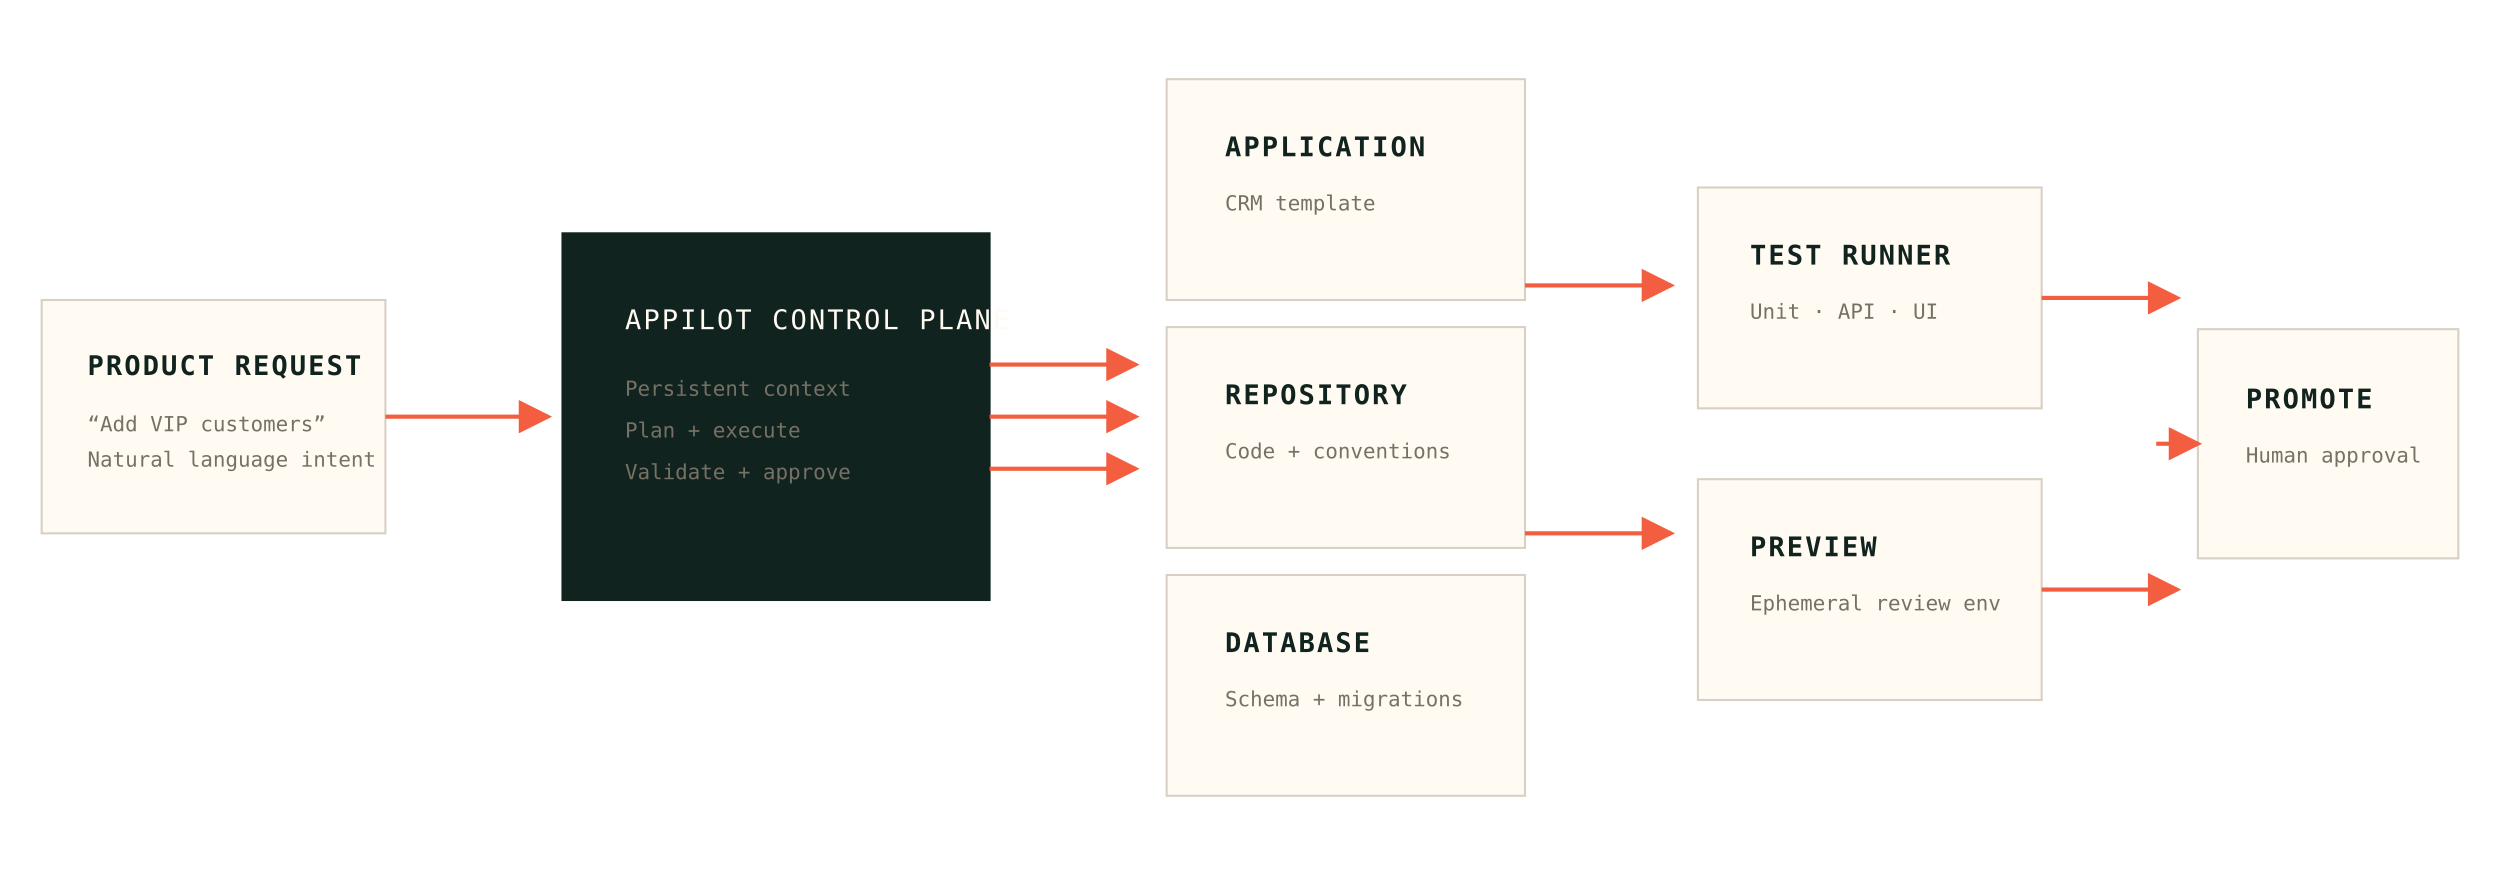
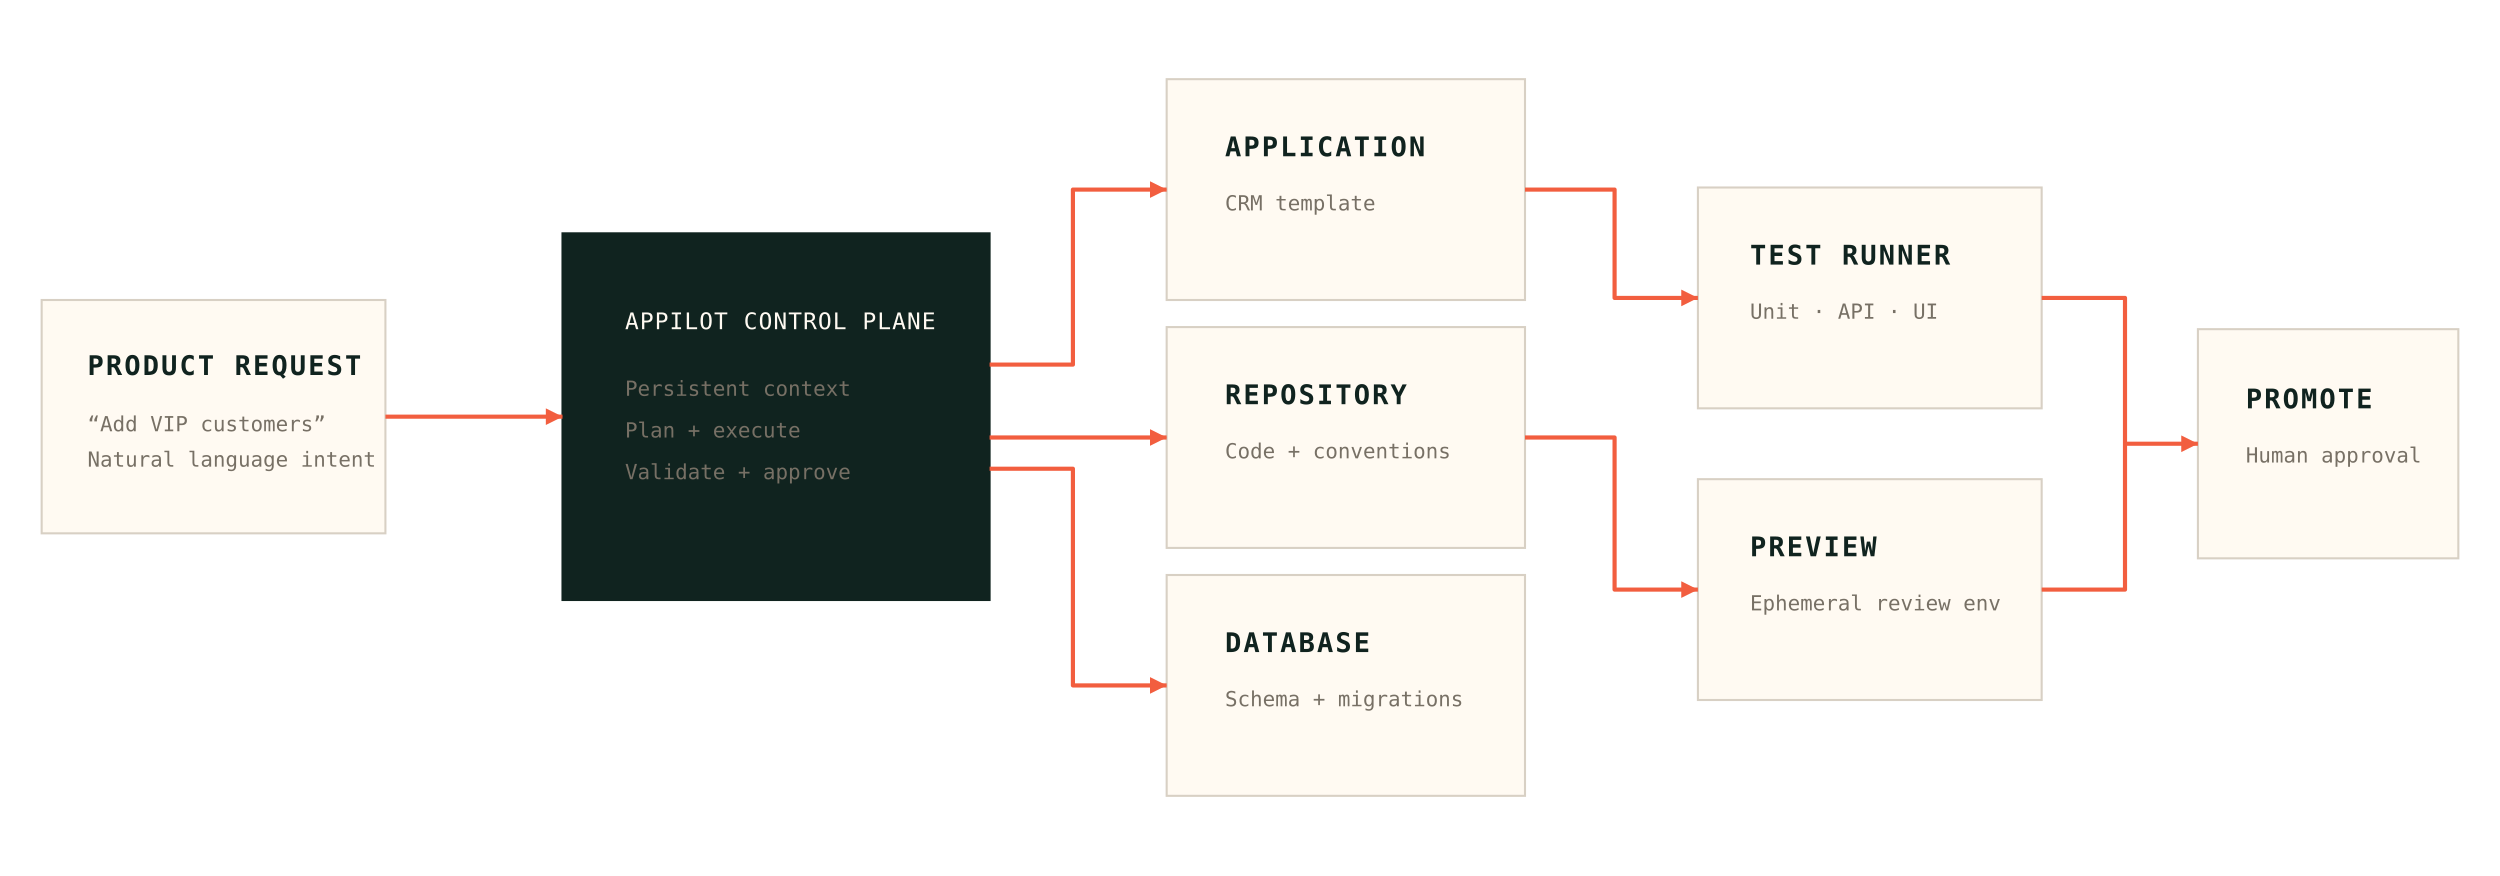
<svg xmlns="http://www.w3.org/2000/svg" viewBox="0 0 1200 420">
  <defs>
-     <marker id="arrow" markerWidth="8" markerHeight="8" refX="7" refY="4" orient="auto">
-       <path d="m0 0 8 4-8 4z" fill="#f25e3f" />
+     <marker id="arrow" viewBox="0 0 8 8" markerWidth="8" markerHeight="8" refX="8" refY="4" orient="auto" markerUnits="userSpaceOnUse">
+       <path d="M0 0L8 4L0 8Z" fill="#f25e3f" />
    </marker>
  </defs>
-   <style>text{font-family:monospace;font-size:13px;letter-spacing:1px} .label{fill:#10231f;font-weight:bold}.sub{fill:#777065;font-size:10px;letter-spacing:0}.box{fill:#fffaf2;stroke:#d8d0c4}.agent{fill:#10231f;stroke:#10231f}.agenttext{fill:#fffaf2}.line{stroke:#f25e3f;stroke-width:2;fill:none;marker-end:url(#arrow)}</style>
+   <style>text{font-family:monospace;font-size:13px;letter-spacing:1px} .label{fill:#10231f;font-weight:bold}.sub{fill:#777065;font-size:10px;letter-spacing:0}.box{fill:#fffaf2;stroke:#d8d0c4}.agent{fill:#10231f;stroke:#10231f}.agenttext{fill:#fffaf2;font-size:11px;letter-spacing:.5px}.connector,.line{stroke:#f25e3f;stroke-width:2;fill:none;stroke-linejoin:round}.line{marker-end:url(#arrow)}</style>
  <rect x="20" y="144" width="165" height="112" class="box" />
  <text x="42" y="180" class="label">PRODUCT REQUEST</text>
  <text x="42" y="207" class="sub">“Add VIP customers”</text>
  <text x="42" y="224" class="sub">Natural language intent</text>
  <rect x="270" y="112" width="205" height="176" class="agent" />
  <text x="300" y="158" class="agenttext">APPILOT CONTROL PLANE</text>
  <text x="300" y="190" class="sub" fill="#f7ae78">Persistent context</text>
  <text x="300" y="210" class="sub" fill="#f7ae78">Plan + execute</text>
  <text x="300" y="230" class="sub" fill="#f7ae78">Validate + approve</text>
  <rect x="560" y="38" width="172" height="106" class="box" />
  <text x="588" y="75" class="label">APPLICATION</text>
  <text x="588" y="101" class="sub">CRM template</text>
  <rect x="560" y="157" width="172" height="106" class="box" />
  <text x="588" y="194" class="label">REPOSITORY</text>
  <text x="588" y="220" class="sub">Code + conventions</text>
  <rect x="560" y="276" width="172" height="106" class="box" />
  <text x="588" y="313" class="label">DATABASE</text>
  <text x="588" y="339" class="sub">Schema + migrations</text>
  <rect x="815" y="90" width="165" height="106" class="box" />
  <text x="840" y="127" class="label">TEST RUNNER</text>
  <text x="840" y="153" class="sub">Unit · API · UI</text>
  <rect x="815" y="230" width="165" height="106" class="box" />
  <text x="840" y="267" class="label">PREVIEW</text>
  <text x="840" y="293" class="sub">Ephemeral review env</text>
  <rect x="1055" y="158" width="125" height="110" class="box" />
  <text x="1078" y="196" class="label">PROMOTE</text>
  <text x="1078" y="222" class="sub">Human approval</text>
-   <path d="M185 200h78" class="line" />
-   <path d="M475 175h70" class="line" />
-   <path d="M475 200h70" class="line" />
-   <path d="M475 225h70" class="line" />
-   <path d="M732 137h70" class="line" />
-   <path d="M732 256h70" class="line" />
-   <path d="M980 283h65" class="line" />
-   <path d="M980 143h65" class="line" />
-   <path d="M1035 213h20" class="line" />
+   <path d="M185 200H270" class="line" />
+   <path d="M475 175H515V91H560" class="line" />
+   <path d="M475 210H560" class="line" />
+   <path d="M475 225H515V329H560" class="line" />
+   <path d="M732 91H775V143H815" class="line" />
+   <path d="M732 210H775V283H815" class="line" />
+   <path d="M980 143H1020V283H980" class="connector" />
+   <path d="M1020 213H1055" class="line" />
</svg>
